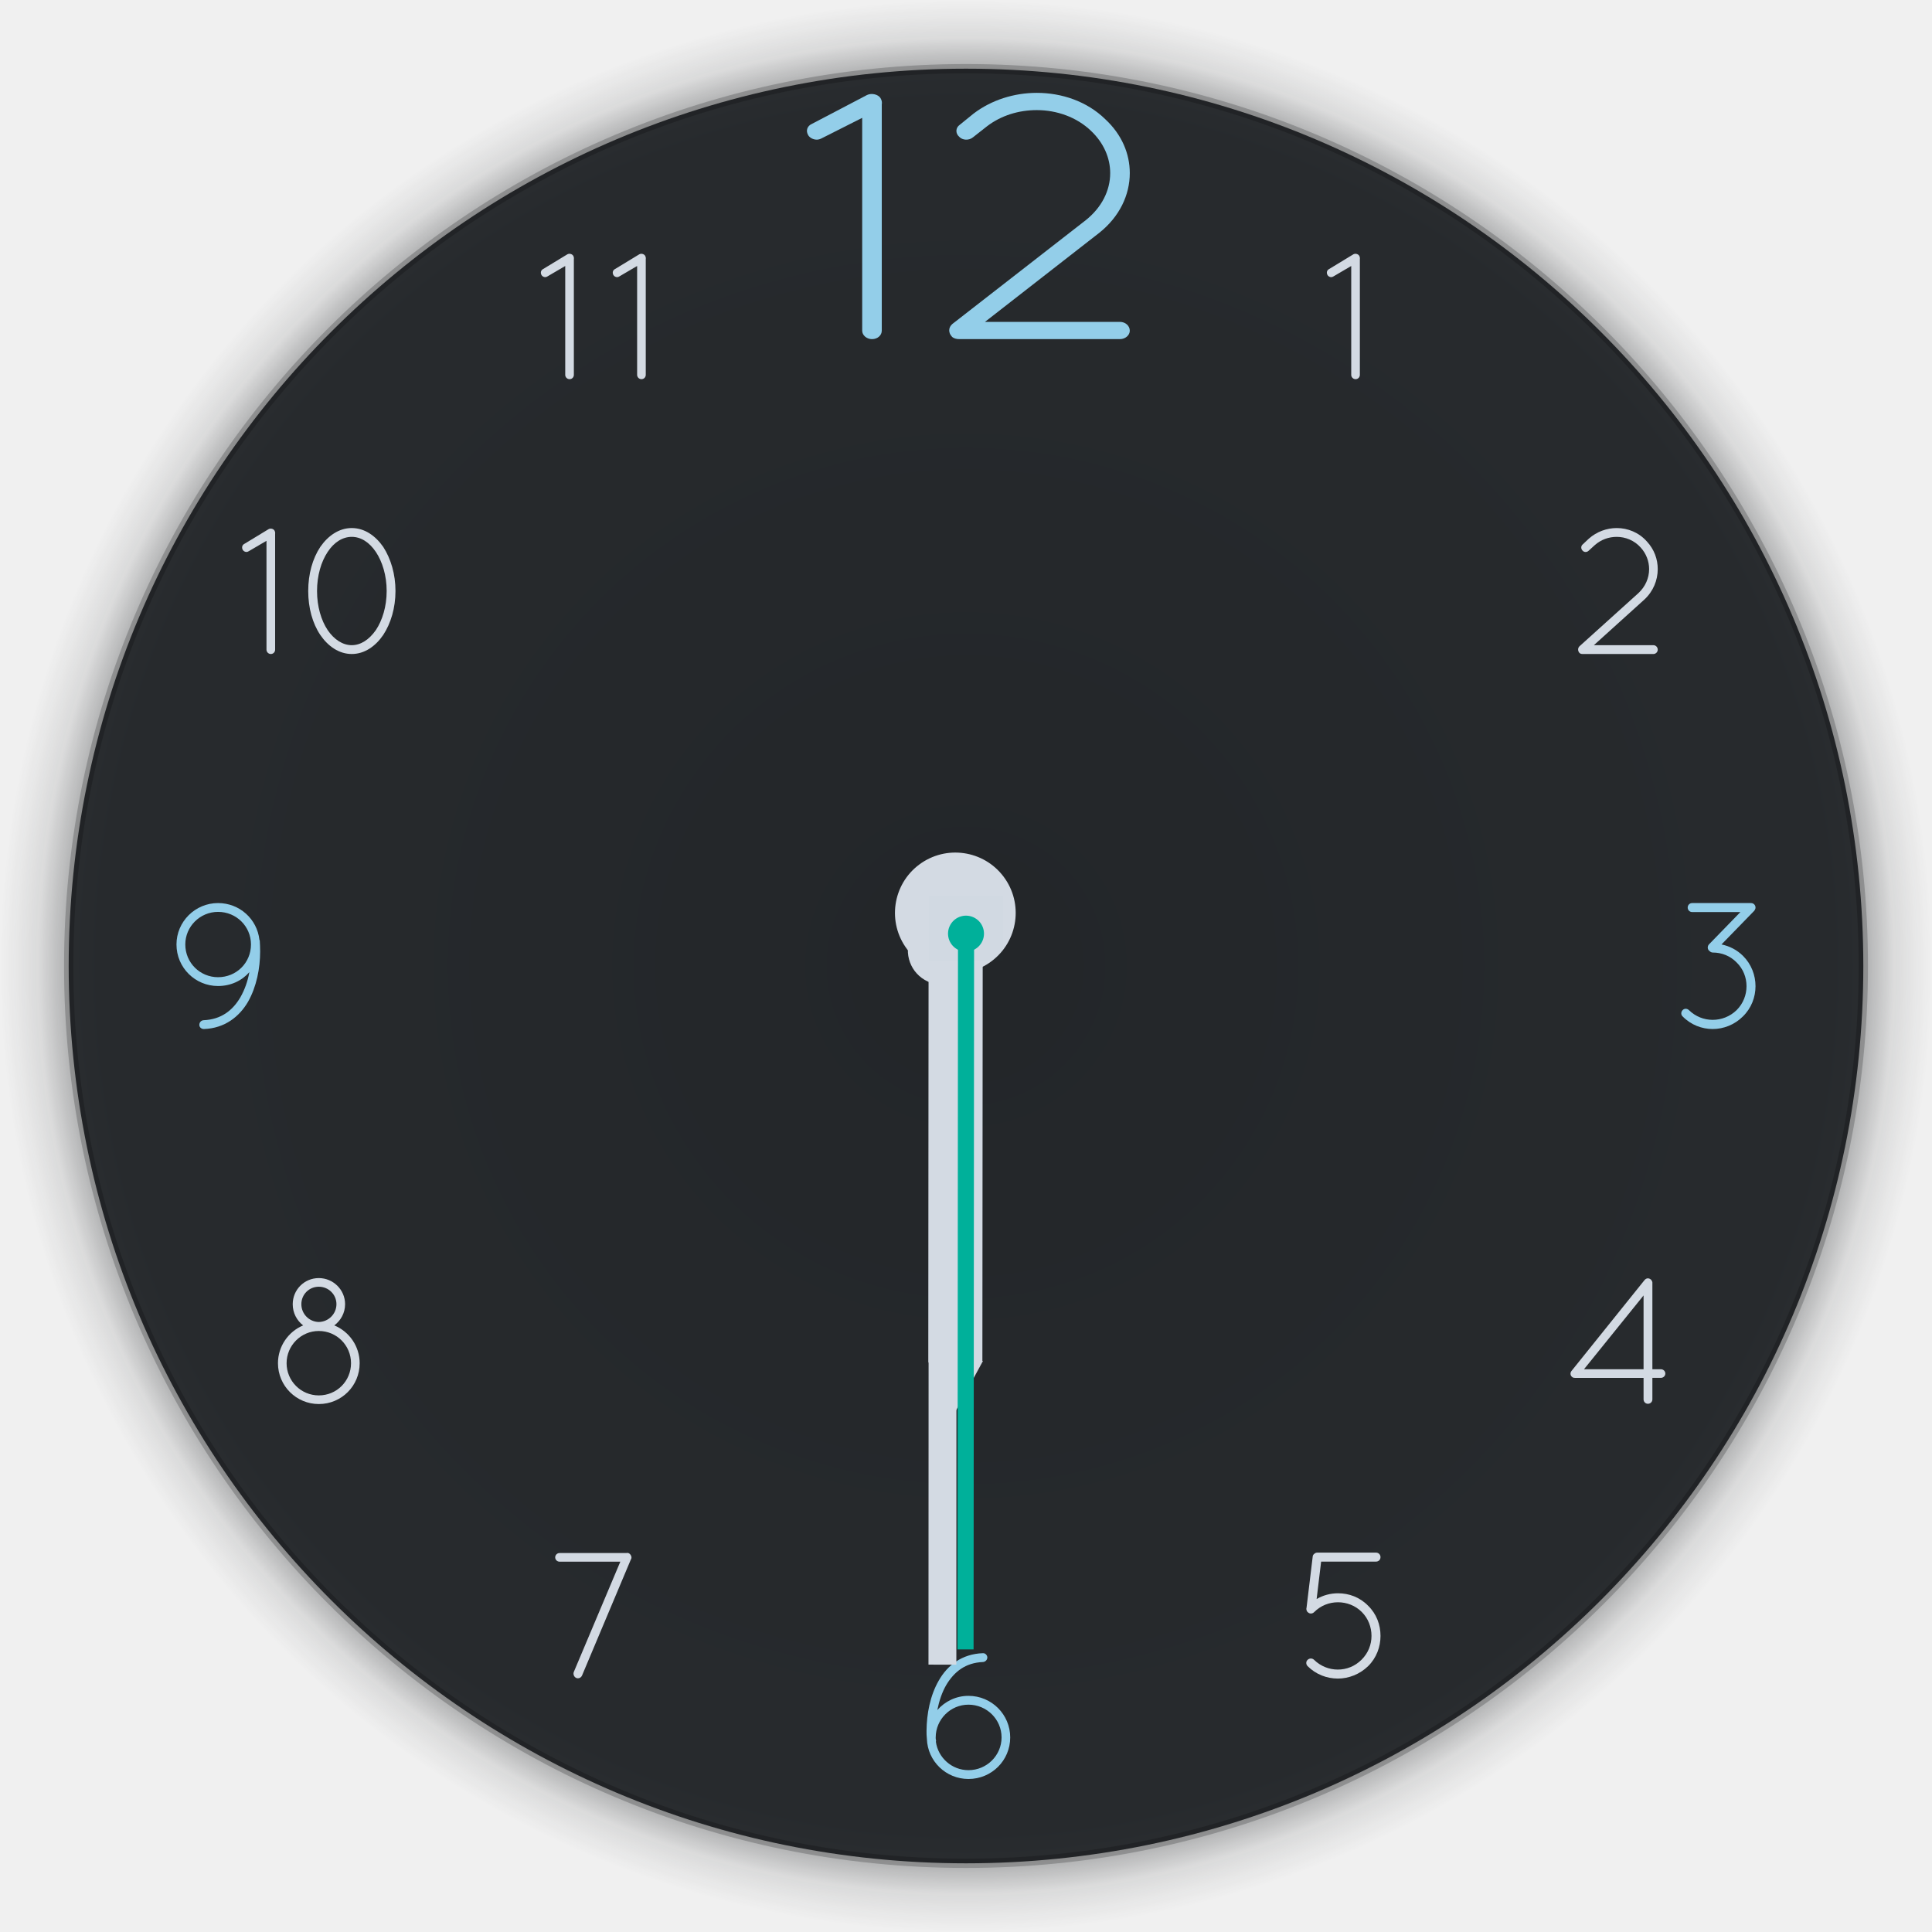
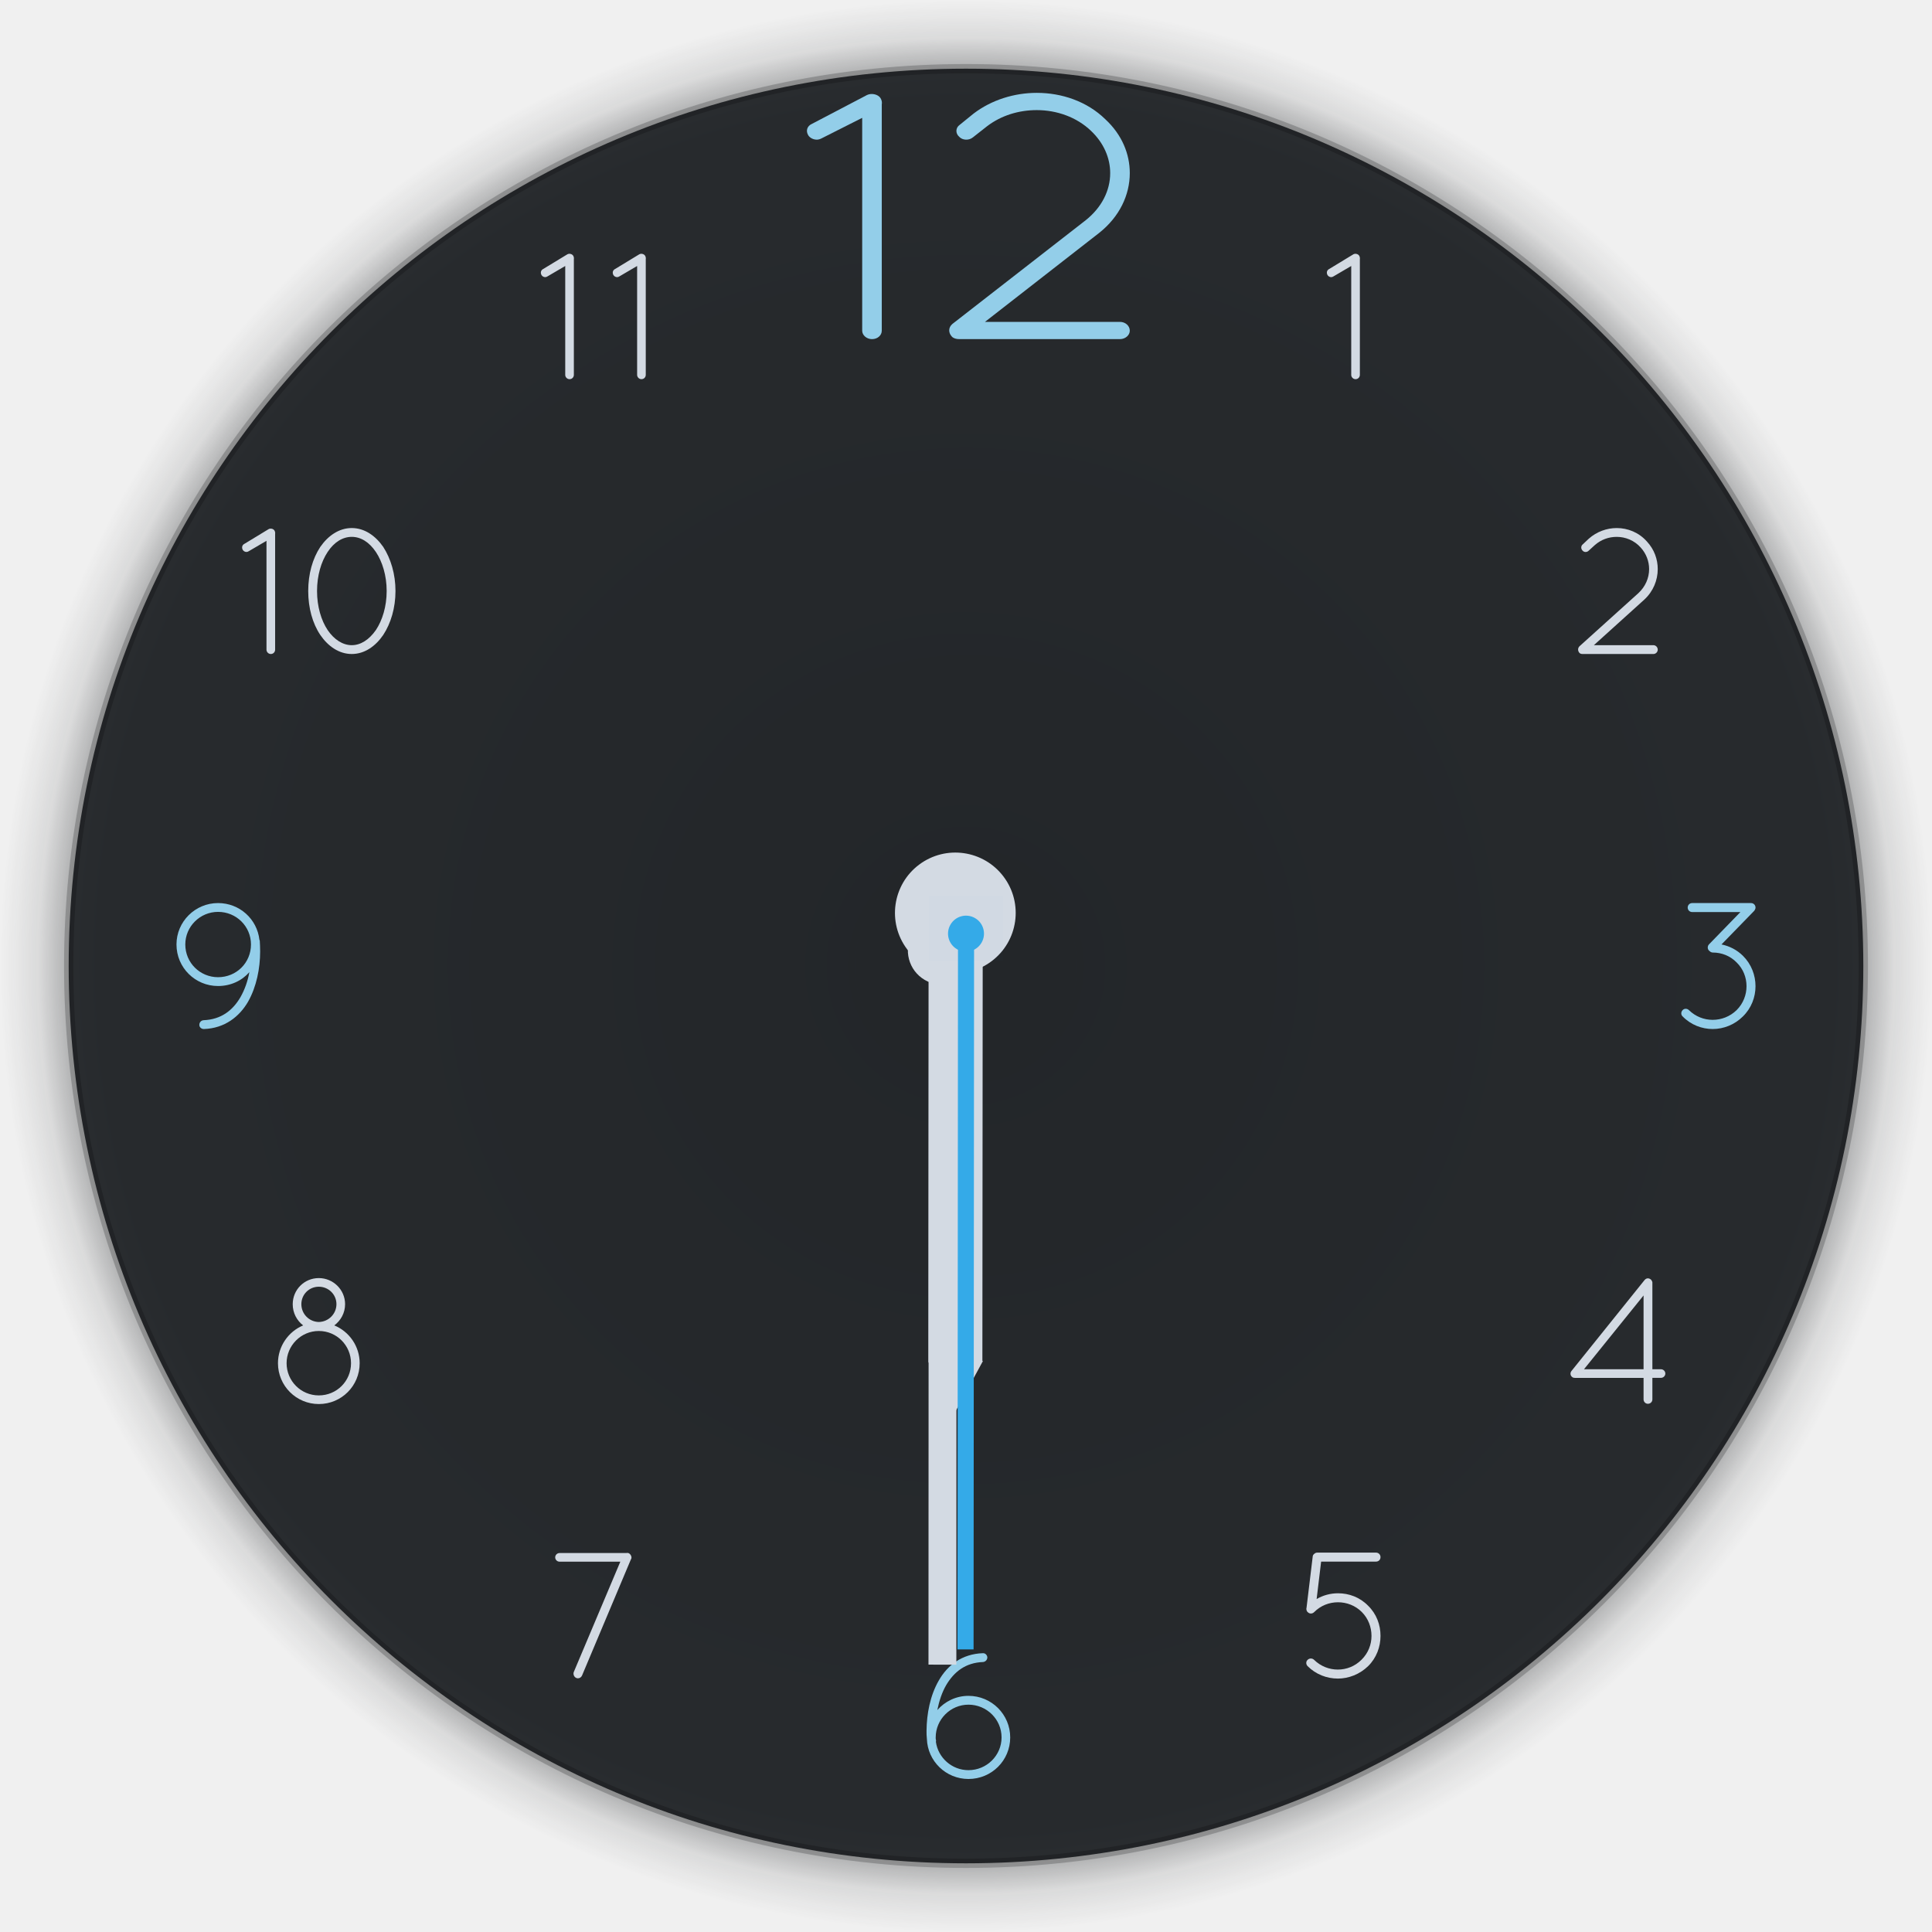
<svg xmlns="http://www.w3.org/2000/svg" id="svg2" width="208" height="208">
  <defs id="defs5">
    <linearGradient id="linearGradient4011">
      <stop id="stop4013" offset="0" style="stop-color:#232629;stop-opacity:1" />
      <stop id="stop4019" offset=".9" style="stop-color:#232629;stop-opacity:0.523" />
      <stop id="stop4021" offset=".96" style="stop-color:#232629;stop-opacity:0.107" />
      <stop id="stop4015" offset="1" style="stop-color:#232629;stop-opacity:0" />
    </linearGradient>
    <radialGradient id="radialGradient4671" cx="1255.872" cy="382.729" r="96.606" fx="1255.872" fy="382.729" gradientTransform="matrix(1.076543,0,0,1.076543,-1252,-312.0245)" gradientUnits="userSpaceOnUse" href="#linearGradient4011" />
  </defs>
  <g id="ClockFace" transform="translate(4,4)">
    <circle id="path4329" cx="100" cy="100" r="104" style="fill:url(#radialGradient4671)" />
    <path style="opacity:0.95;fill:#232629" d="M 104,7.395 A 96.606,96.606 0 0 0 7.395,104 96.606,96.606 0 0 0 104,200.605 96.606,96.606 0 0 0 200.605,104 96.606,96.606 0 0 0 104,7.395 Z" transform="translate(-4,-4)" id="path5099" />
    <circle id="path5627" cx="100.001" cy="99.999" r="96.606" style="fill:none;stroke:#000000;stroke-opacity:0.2" />
    <g id="g4372" style="fill:#ffffff">
      <path id="path4338" d="m 166.027,66.274 c 0.077,0.097 0.213,0.136 0.349,0.136 h 0.077 7.555 c 0.252,0 0.465,-0.213 0.465,-0.465 0,-0.271 -0.213,-0.484 -0.465,-0.484 h -6.412 l 5.424,-4.901 c 0.969,-0.891 1.453,-2.092 1.453,-3.293 0,-1.046 -0.368,-2.112 -1.162,-2.964 -0.872,-0.988 -2.073,-1.453 -3.255,-1.453 -1.066,0 -2.15,0.387 -3.003,1.143 l -0.659,0.62 c -0.194,0.155 -0.213,0.465 -0.019,0.659 0.155,0.194 0.465,0.213 0.659,0.019 l 0.659,-0.601 c 0.678,-0.601 1.511,-0.891 2.364,-0.891 0.949,0 1.899,0.387 2.577,1.143 0.601,0.659 0.911,1.492 0.911,2.325 0,0.969 -0.407,1.899 -1.162,2.596 l -6.335,5.715 c -0.194,0.194 -0.194,0.484 -0.019,0.697 z" style="font-style:normal;font-variant:normal;font-weight:normal;font-stretch:normal;font-size:medium;line-height:125%;font-family:Quicksand;-inkscape-font-specification:'Quicksand, Normal';text-align:start;letter-spacing:0px;word-spacing:0px;writing-mode:lr-tb;text-anchor:start;fill:#d3dae3;stroke-linecap:butt;stroke-linejoin:miter;stroke-opacity:1" />
      <path id="path4340" d="m 184.942,93.921 c 0.039,-0.058 0.058,-0.136 0.058,-0.213 0,-0.271 -0.213,-0.484 -0.484,-0.484 h -6.335 c -0.271,0 -0.484,0.213 -0.484,0.484 0,0.271 0.213,0.484 0.484,0.484 h 5.192 l -3.371,3.468 c -0.194,0.194 -0.194,0.504 0,0.697 0,0 0.019,0 0.019,0 0.097,0.116 0.232,0.194 0.387,0.194 0.93,0 1.86,0.349 2.557,1.066 0.717,0.697 1.066,1.627 1.066,2.557 0,0.93 -0.349,1.86 -1.066,2.577 -0.717,0.697 -1.647,1.046 -2.577,1.046 -0.93,0 -1.84,-0.349 -2.557,-1.046 -0.194,-0.194 -0.504,-0.194 -0.678,0 -0.194,0.194 -0.194,0.504 0,0.678 0.891,0.911 2.073,1.356 3.235,1.356 0,0 0,0 0,0 1.182,0 2.363,-0.465 3.255,-1.356 0.911,-0.891 1.356,-2.073 1.356,-3.255 0,-1.182 -0.446,-2.364 -1.337,-3.255 -0.659,-0.659 -1.472,-1.066 -2.325,-1.24 l 3.507,-3.603 c 0.039,-0.039 0.077,-0.097 0.097,-0.155 z" style="font-style:normal;font-variant:normal;font-weight:normal;font-stretch:normal;font-size:medium;line-height:125%;font-family:Quicksand;-inkscape-font-specification:'Quicksand, Normal';text-align:start;letter-spacing:0px;word-spacing:0px;writing-mode:lr-tb;text-anchor:start;fill:#93cee9;stroke-linecap:butt;stroke-linejoin:miter;stroke-opacity:1" />
      <path id="path4342" d="m 172.947,146.667 c 0,0.252 0.213,0.465 0.465,0.465 0.271,0 0.484,-0.213 0.484,-0.465 v -2.325 h 0.911 c 0.271,0 0.484,-0.213 0.484,-0.465 0,-0.252 -0.213,-0.465 -0.484,-0.465 h -0.911 v -9.299 -0.058 c 0,-0.019 -0.019,-0.039 -0.019,-0.077 -0.039,-0.077 -0.077,-0.174 -0.155,-0.232 -0.213,-0.174 -0.484,-0.155 -0.659,0.058 l -0.019,0.019 -7.846,9.764 c -0.174,0.194 -0.155,0.504 0.058,0.659 0.077,0.077 0.194,0.097 0.291,0.097 h 0.039 0.019 7.342 v 2.325 z m -6.412,-3.255 6.412,-7.943 v 7.943 z" style="font-style:normal;font-variant:normal;font-weight:normal;font-stretch:normal;font-size:medium;line-height:125%;font-family:Quicksand;-inkscape-font-specification:'Quicksand, Normal';text-align:start;letter-spacing:0px;word-spacing:0px;writing-mode:lr-tb;text-anchor:start;fill:#d3dae3;stroke-linecap:butt;stroke-linejoin:miter;stroke-opacity:1" />
      <path id="path4344" d="m 140.034,176.717 c 1.162,0 2.363,-0.465 3.255,-1.337 0.911,-0.891 1.337,-2.092 1.337,-3.255 0,-1.201 -0.426,-2.364 -1.337,-3.255 -0.891,-0.911 -2.054,-1.337 -3.235,-1.337 -0.814,0 -1.608,0.213 -2.305,0.62 l 0.484,-4.03 h 5.909 c 0.271,0 0.484,-0.194 0.484,-0.484 0,-0.271 -0.213,-0.484 -0.484,-0.484 h -6.316 c -0.116,0 -0.232,0.039 -0.31,0.116 -0.116,0.077 -0.194,0.194 -0.194,0.349 l -0.659,5.463 c 0,0.039 -0.019,0.077 -0.019,0.097 0,0.058 0,0.116 0.019,0.155 0,0.019 0,0.039 0.019,0.058 v 0.019 c 0.019,0.058 0.058,0.116 0.116,0.155 0.174,0.194 0.484,0.194 0.678,0 0.717,-0.717 1.627,-1.066 2.577,-1.066 0.93,0 1.86,0.349 2.557,1.046 0.697,0.697 1.046,1.627 1.046,2.577 0,0.93 -0.349,1.84 -1.066,2.557 -0.717,0.717 -1.627,1.066 -2.557,1.066 -0.93,0 -1.84,-0.349 -2.557,-1.046 -0.194,-0.194 -0.504,-0.194 -0.697,0 -0.194,0.174 -0.194,0.484 0,0.678 0.891,0.891 2.073,1.337 3.255,1.337 z" style="font-style:normal;font-variant:normal;font-weight:normal;font-stretch:normal;font-size:medium;line-height:125%;font-family:Quicksand;-inkscape-font-specification:'Quicksand, Normal';text-align:start;letter-spacing:0px;word-spacing:0px;writing-mode:lr-tb;text-anchor:start;fill:#d3dae3;stroke-linecap:butt;stroke-linejoin:miter;stroke-opacity:1" />
      <path id="path4346" d="m 95.75,182.315 c 0,0.31 0,0.601 0.039,0.891 0.077,2.402 2.054,4.32 4.475,4.32 2.499,0 4.495,-1.995 4.495,-4.475 0,-2.46 -1.995,-4.475 -4.495,-4.475 -1.337,0 -2.538,0.601 -3.352,1.53 0.194,-0.969 0.504,-1.918 0.969,-2.712 0.852,-1.414 2.054,-2.383 3.952,-2.46 0.252,-0.019 0.465,-0.232 0.465,-0.504 -0.019,-0.252 -0.232,-0.465 -0.484,-0.446 -2.247,0.077 -3.816,1.298 -4.746,2.945 -0.93,1.608 -1.298,3.584 -1.317,5.386 z m 0.988,0.736 c 0,-1.937 1.589,-3.526 3.526,-3.526 1.976,0 3.565,1.589 3.565,3.526 0,1.937 -1.589,3.526 -3.565,3.526 -1.782,0 -3.274,-1.337 -3.507,-3.061 0.019,-0.039 0.019,-0.078 0.019,-0.136 -0.019,-0.078 -0.039,-0.155 -0.039,-0.252 v -0.077 z" style="font-style:normal;font-variant:normal;font-weight:normal;font-stretch:normal;font-size:medium;line-height:125%;font-family:Quicksand;-inkscape-font-specification:'Quicksand, Normal';text-align:start;letter-spacing:0px;word-spacing:0px;writing-mode:lr-tb;text-anchor:start;fill:#93cee9;stroke-linecap:butt;stroke-linejoin:miter;stroke-opacity:1" />
      <path id="path4348" d="m 58.039,176.646 c 0.077,0.039 0.116,0.039 0.194,0.039 0.174,0 0.349,-0.116 0.426,-0.291 l 5.25,-12.476 c 0.058,-0.077 0.077,-0.155 0.077,-0.252 0,-0.058 -0.019,-0.097 -0.039,-0.155 -0.039,-0.116 -0.136,-0.232 -0.252,-0.291 -0.097,-0.039 -0.194,-0.039 -0.291,-0.019 H 56.237 c -0.252,0 -0.465,0.213 -0.465,0.465 0,0.252 0.213,0.465 0.465,0.465 h 6.548 l -5.018,11.895 c -0.077,0.233 0.039,0.523 0.271,0.62 z" style="font-style:normal;font-variant:normal;font-weight:normal;font-stretch:normal;font-size:medium;line-height:125%;font-family:Quicksand;-inkscape-font-specification:'Quicksand, Normal';text-align:start;letter-spacing:0px;word-spacing:0px;writing-mode:lr-tb;text-anchor:start;fill:#d3dae3;stroke-linecap:butt;stroke-linejoin:miter;stroke-opacity:1" />
      <path id="path4350" d="m 27.514,136.408 c 0,0.949 0.446,1.763 1.124,2.286 -1.589,0.659 -2.712,2.247 -2.712,4.068 0,2.441 1.976,4.398 4.398,4.398 2.441,0 4.398,-1.957 4.398,-4.398 0,-1.821 -1.124,-3.41 -2.732,-4.068 0.697,-0.523 1.162,-1.337 1.162,-2.286 0,-1.55 -1.279,-2.809 -2.828,-2.809 -1.569,0 -2.809,1.259 -2.809,2.809 z m -0.659,6.354 c 0,-1.899 1.55,-3.468 3.468,-3.468 1.937,0 3.468,1.569 3.468,3.468 0,1.918 -1.53,3.468 -3.468,3.468 -1.918,0 -3.468,-1.55 -3.468,-3.468 z m 1.589,-6.354 c 0,-1.046 0.833,-1.879 1.879,-1.879 1.046,0 1.899,0.833 1.899,1.879 0,1.046 -0.852,1.899 -1.899,1.918 -1.046,-0.019 -1.879,-0.872 -1.879,-1.918 z" style="font-style:normal;font-variant:normal;font-weight:normal;font-stretch:normal;font-size:medium;line-height:125%;font-family:Quicksand;-inkscape-font-specification:'Quicksand, Normal';text-align:start;letter-spacing:0px;word-spacing:0px;writing-mode:lr-tb;text-anchor:start;fill:#d3dae3;stroke-linecap:butt;stroke-linejoin:miter;stroke-opacity:1" />
      <path id="path4352" d="m 15,97.68 c 0,2.499 2.015,4.475 4.475,4.475 1.356,0 2.557,-0.562 3.371,-1.492 -0.174,0.969 -0.504,1.899 -0.969,2.712 -0.833,1.414 -2.073,2.383 -3.952,2.46 -0.271,0.019 -0.465,0.232 -0.465,0.504 0,0.252 0.213,0.446 0.484,0.446 h 0.019 c 2.228,-0.077 3.816,-1.337 4.746,-2.945 0.911,-1.608 1.298,-3.603 1.298,-5.405 0,-0.407 -0.019,-0.794 -0.039,-1.162 -0.019,-0.039 -0.019,-0.058 -0.039,-0.097 -0.252,-2.228 -2.131,-3.952 -4.456,-3.952 C 17.015,93.224 15,95.219 15,97.68 Z m 4.475,3.526 c -1.937,0 -3.526,-1.55 -3.526,-3.526 0,-1.937 1.589,-3.507 3.526,-3.507 1.976,0 3.545,1.569 3.545,3.507 0,1.976 -1.569,3.526 -3.545,3.526 z" style="font-style:normal;font-variant:normal;font-weight:normal;font-stretch:normal;font-size:medium;line-height:125%;font-family:Quicksand;-inkscape-font-specification:'Quicksand, Normal';text-align:start;letter-spacing:0px;word-spacing:0px;writing-mode:lr-tb;text-anchor:start;fill:#93cee9;stroke-linecap:butt;stroke-linejoin:miter;stroke-opacity:1" />
      <path id="path4354" d="m 24.69,65.945 c 0,0.252 0.213,0.465 0.465,0.465 0.271,0 0.465,-0.213 0.465,-0.465 V 53.488 c 0.019,-0.116 0,-0.232 -0.058,-0.349 -0.116,-0.213 -0.426,-0.291 -0.639,-0.174 L 22.307,54.554 c -0.232,0.116 -0.31,0.387 -0.174,0.639 0.077,0.136 0.232,0.232 0.407,0.232 0.077,0 0.174,-0.039 0.232,-0.077 l 1.918,-1.124 v 11.721 z" style="font-style:normal;font-variant:normal;font-weight:normal;font-stretch:normal;font-size:medium;line-height:125%;font-family:Quicksand;-inkscape-font-specification:'Quicksand, Normal';text-align:start;letter-spacing:0px;word-spacing:0px;writing-mode:lr-tb;text-anchor:start;fill:#d3dae3;stroke-linecap:butt;stroke-linejoin:miter;stroke-opacity:1" />
      <path id="path4356" d="m 30.481,64.356 c 0.833,1.22 2.015,2.054 3.39,2.054 1.375,0 2.557,-0.833 3.39,-2.054 0.814,-1.24 1.317,-2.906 1.317,-4.727 0,-1.821 -0.504,-3.487 -1.317,-4.746 -0.833,-1.201 -2.015,-2.034 -3.39,-2.034 -1.375,0 -2.557,0.833 -3.39,2.034 -0.833,1.259 -1.298,2.925 -1.298,4.746 0,1.821 0.465,3.487 1.298,4.727 z m 0.794,-8.931 c 0.697,-1.066 1.627,-1.627 2.596,-1.627 0,0 0,0 0,0 0.969,0 1.879,0.562 2.596,1.627 0.697,1.046 1.162,2.538 1.162,4.204 0,1.666 -0.465,3.158 -1.162,4.204 -0.717,1.027 -1.627,1.627 -2.596,1.627 -0.969,0 -1.899,-0.601 -2.596,-1.627 -0.697,-1.046 -1.143,-2.538 -1.143,-4.204 0,-1.666 0.446,-3.158 1.143,-4.204 z" style="font-style:normal;font-variant:normal;font-weight:normal;font-stretch:normal;font-size:medium;line-height:125%;font-family:Quicksand;-inkscape-font-specification:'Quicksand, Normal';text-align:start;letter-spacing:0px;word-spacing:0px;writing-mode:lr-tb;text-anchor:start;fill:#d3dae3;stroke-linecap:butt;stroke-linejoin:miter;stroke-opacity:1" />
      <path id="path4358" d="m 56.852,36.357 c 0,0.252 0.213,0.465 0.465,0.465 0.271,0 0.465,-0.213 0.465,-0.465 V 23.901 c 0.019,-0.116 0,-0.232 -0.058,-0.349 -0.116,-0.213 -0.426,-0.291 -0.639,-0.174 l -2.615,1.589 c -0.232,0.116 -0.31,0.387 -0.174,0.639 0.077,0.136 0.232,0.232 0.407,0.232 0.077,0 0.174,-0.039 0.232,-0.077 l 1.918,-1.124 v 11.721 z" style="font-style:normal;font-variant:normal;font-weight:normal;font-stretch:normal;font-size:medium;line-height:125%;font-family:Quicksand;-inkscape-font-specification:'Quicksand, Normal';text-align:start;letter-spacing:0px;word-spacing:0px;writing-mode:lr-tb;text-anchor:start;fill:#d3dae3;stroke-linecap:butt;stroke-linejoin:miter;stroke-opacity:1" />
      <path id="path4360" d="m 64.593,36.357 c 0,0.252 0.213,0.465 0.465,0.465 0.271,0 0.465,-0.213 0.465,-0.465 V 23.901 c 0.019,-0.116 0,-0.232 -0.058,-0.349 -0.116,-0.213 -0.426,-0.291 -0.639,-0.174 l -2.615,1.589 c -0.232,0.116 -0.31,0.387 -0.174,0.639 0.077,0.136 0.232,0.232 0.407,0.232 0.077,0 0.174,-0.039 0.232,-0.077 l 1.918,-1.124 v 11.721 z" style="font-style:normal;font-variant:normal;font-weight:normal;font-stretch:normal;font-size:medium;line-height:125%;font-family:Quicksand;-inkscape-font-specification:'Quicksand, Normal';text-align:start;letter-spacing:0px;word-spacing:0px;writing-mode:lr-tb;text-anchor:start;fill:#d3dae3;stroke-linecap:butt;stroke-linejoin:miter;stroke-opacity:1" />
      <path id="path4362" d="m 88.824,31.602 c 0,0.492 0.483,0.909 1.054,0.909 0.615,0 1.054,-0.417 1.054,-0.909 V 7.248 c 0.044,-0.227 0,-0.454 -0.132,-0.682 -0.264,-0.417 -0.966,-0.568 -1.449,-0.341 l -5.929,3.106 c -0.527,0.227 -0.703,0.757 -0.395,1.25 0.176,0.265 0.527,0.454 0.922,0.454 0.176,0 0.395,-0.076 0.527,-0.152 L 88.824,8.688 V 31.601 Z" style="font-style:normal;font-variant:normal;font-weight:normal;font-stretch:normal;font-size:medium;line-height:125%;font-family:Quicksand;-inkscape-font-specification:'Quicksand, Normal';text-align:start;letter-spacing:0px;word-spacing:0px;writing-mode:lr-tb;text-anchor:start;fill:#93cee9;stroke-linecap:butt;stroke-linejoin:miter;stroke-opacity:1" />
      <path id="path4364" d="m 98.484,32.245 c 0.176,0.189 0.483,0.265 0.791,0.265 h 0.176 17.129 c 0.571,0 1.054,-0.417 1.054,-0.909 0,-0.53 -0.483,-0.947 -1.054,-0.947 h -14.538 l 12.298,-9.582 c 2.196,-1.742 3.294,-4.09 3.294,-6.439 0,-2.045 -0.834,-4.128 -2.635,-5.795 -1.976,-1.932 -4.699,-2.841 -7.379,-2.841 -2.416,0 -4.875,0.757 -6.808,2.235 l -1.493,1.212 c -0.439,0.303 -0.483,0.909 -0.044,1.288 0.351,0.379 1.054,0.417 1.493,0.038 l 1.493,-1.174 c 1.537,-1.174 3.426,-1.742 5.358,-1.742 2.152,0 4.304,0.757 5.841,2.235 1.362,1.288 2.064,2.916 2.064,4.545 0,1.894 -0.922,3.712 -2.635,5.075 L 98.528,30.882 c -0.439,0.379 -0.439,0.947 -0.044,1.363 z" style="font-style:normal;font-variant:normal;font-weight:normal;font-stretch:normal;font-size:medium;line-height:125%;font-family:Quicksand;-inkscape-font-specification:'Quicksand, Normal';text-align:start;letter-spacing:0px;word-spacing:0px;writing-mode:lr-tb;text-anchor:start;fill:#93cee9;stroke-linecap:butt;stroke-linejoin:miter;stroke-opacity:1" />
      <path id="path4336" d="m 141.473,36.357 c 0,0.252 0.213,0.465 0.465,0.465 0.271,0 0.465,-0.213 0.465,-0.465 V 23.901 c 0.019,-0.116 0,-0.232 -0.058,-0.349 -0.116,-0.213 -0.426,-0.291 -0.639,-0.174 l -2.615,1.589 c -0.232,0.116 -0.31,0.387 -0.174,0.639 0.077,0.136 0.232,0.232 0.407,0.232 0.077,0 0.174,-0.039 0.232,-0.077 l 1.918,-1.124 v 11.721 z" style="font-style:normal;font-variant:normal;font-weight:normal;font-stretch:normal;font-size:medium;line-height:125%;font-family:Quicksand;-inkscape-font-specification:'Quicksand, Normal';text-align:start;letter-spacing:0px;word-spacing:0px;writing-mode:lr-tb;text-anchor:start;fill:#d3dae3;stroke-linecap:butt;stroke-linejoin:miter;stroke-opacity:1" />
    </g>
  </g>
  <g id="HourHand" transform="rotate(-126.8709,439.4271,568.3995)">
    <rect id="rect4673" width="18" height="64" x="33" y="91" transform="rotate(126.8709,409.4297,584.4686)" style="opacity:0.001;fill:#000000" />
    <path id="rect5450" d="m 980.523,549.887 -5.955,-0.742 2.521,5.509 0.036,-0.051 34.481,25.905 3.422,-4.698 -34.481,-25.905 z" style="fill:#d3dae3" />
    <circle id="path5455-2" cx="1771.396" cy="382.032" r="6.499" transform="translate(-753.9339,199.1847)" style="fill:#d3dae3" />
  </g>
  <g id="MinuteHand" transform="rotate(120.2186,697.1023,78.50596)" style="fill:#717171">
    <rect id="rect4675" width="12" height="85" x="64" y="94" transform="rotate(-120.2186,682.0438,68.31852)" style="opacity:0.001;fill:#000000" />
    <path id="rect5459" d="m 588.165,1012.615 75.736,7e-4 v 3 l -75.736,-7e-4 z" transform="rotate(-30.2)" style="fill:#d3dae3" />
    <circle id="path5457" cx="1771.396" cy="382.032" r="6.499" transform="matrix(0.5647512,0,0,0.5647512,17.10373,365.5042)" style="fill:#d3dae3" />
  </g>
  <g id="SecondHand" transform="rotate(120.0409,699.3549,77.41656)" style="fill:#f67400">
-     <rect id="rect6212" width="77.736" height="1.732" x="589.8" y="1011.19" transform="rotate(-30)" style="fill:#00b09a" />
-     <rect id="rect4677" width="8" height="7" x="106" y="96" transform="rotate(-120.0409,702.5001,78.91185)" style="opacity:0.01;fill:#00b09a" />
-     <path id="path6214" d="m 1777.896,382.032 c 0,3.59 -2.91,6.499 -6.499,6.499 -3.59,0 -6.5,-2.91 -6.5,-6.499 0,-3.59 2.91,-6.499 6.5,-6.499 3.59,0 6.499,2.91 6.499,6.499 z" transform="matrix(0.2978345,0,0,0.2978345,489.8134,467.4493)" style="fill:#00b09a" />
+     <rect id="rect6212" width="77.736" height="1.732" x="589.8" y="1011.19" transform="rotate(-30)" style="fill:#34aae8" />
+     <rect id="rect4677" width="8" height="7" x="106" y="96" transform="rotate(-120.0409,702.5001,78.91185)" style="opacity:0.01;fill:#34aae8" />
+     <path id="path6214" d="m 1777.896,382.032 c 0,3.59 -2.91,6.499 -6.499,6.499 -3.59,0 -6.5,-2.91 -6.5,-6.499 0,-3.59 2.91,-6.499 6.5,-6.499 3.59,0 6.499,2.91 6.499,6.499 z" transform="matrix(0.2978345,0,0,0.2978345,489.8134,467.4493)" style="fill:#34aae8" />
  </g>
  <g id="HourHandShadow" transform="matrix(-0.6000147,-0.799989,0.799989,-0.6000147,467.1252,1270.698)" style="opacity:0.1">
    <path id="path4376" d="m 980.523,549.887 -5.955,-0.742 2.521,5.509 0.036,-0.051 34.481,25.905 3.422,-4.698 -34.481,-25.905 z" style="fill:#262626;fill-opacity:0" />
    <circle id="path4378" cx="1771.396" cy="382.032" r="6.499" transform="translate(-754,199.1995)" style="fill:#232629;fill-opacity:0.004" />
  </g>
  <g id="SecondHandShadow" transform="matrix(-0.5006173,0.8656687,-0.8656687,-0.5006173,1296.495,-481.7159)" style="opacity:0.1;fill:#232629;fill-opacity:0">
    <path id="rect4414" d="m 591.805,1011.186 75.736,0 0,1.732 -75.736,0 z" transform="matrix(0.8660254,-0.5,0.5,0.8660254,0,0)" style="fill:#232629;fill-opacity:0" />
    <circle id="path4416" cx="1771.396" cy="382.032" r="6.499" transform="matrix(0.2978345,0,0,0.2978345,489.8134,467.4493)" style="fill:#232629;fill-opacity:0" />
    <rect id="rect4715" width="6" height="82" x="113" y="97" transform="matrix(-0.5006173,-0.8656687,0.8656687,-0.5006173,988.876,731.7429)" style="opacity:0.01;fill:#232629;fill-opacity:0" />
  </g>
  <circle id="HandCenterScrew" cx="0" cy="8" r="0" style="opacity:0.001;fill:#232629" />
  <g id="MinuteHandShadow" transform="matrix(-0.5033012,0.864111,-0.864111,-0.5033012,1348.352,-478.6583)" style="opacity:0.1;fill:#232629">
    <path id="rect4404" d="m 590.165,1012.615 73.736,0 0,3 -73.736,0 z" transform="matrix(0.8642748,-0.5030199,0.5030199,0.8642748,0,0)" style="fill:#262626;fill-opacity:0" />
    <circle id="path4406" cx="1771.396" cy="382.032" r="6.499" transform="matrix(0.6249637,0,0,0.6249637,-89.66208,342.4755)" style="fill:#232629;fill-opacity:0.004" />
  </g>
</svg>
